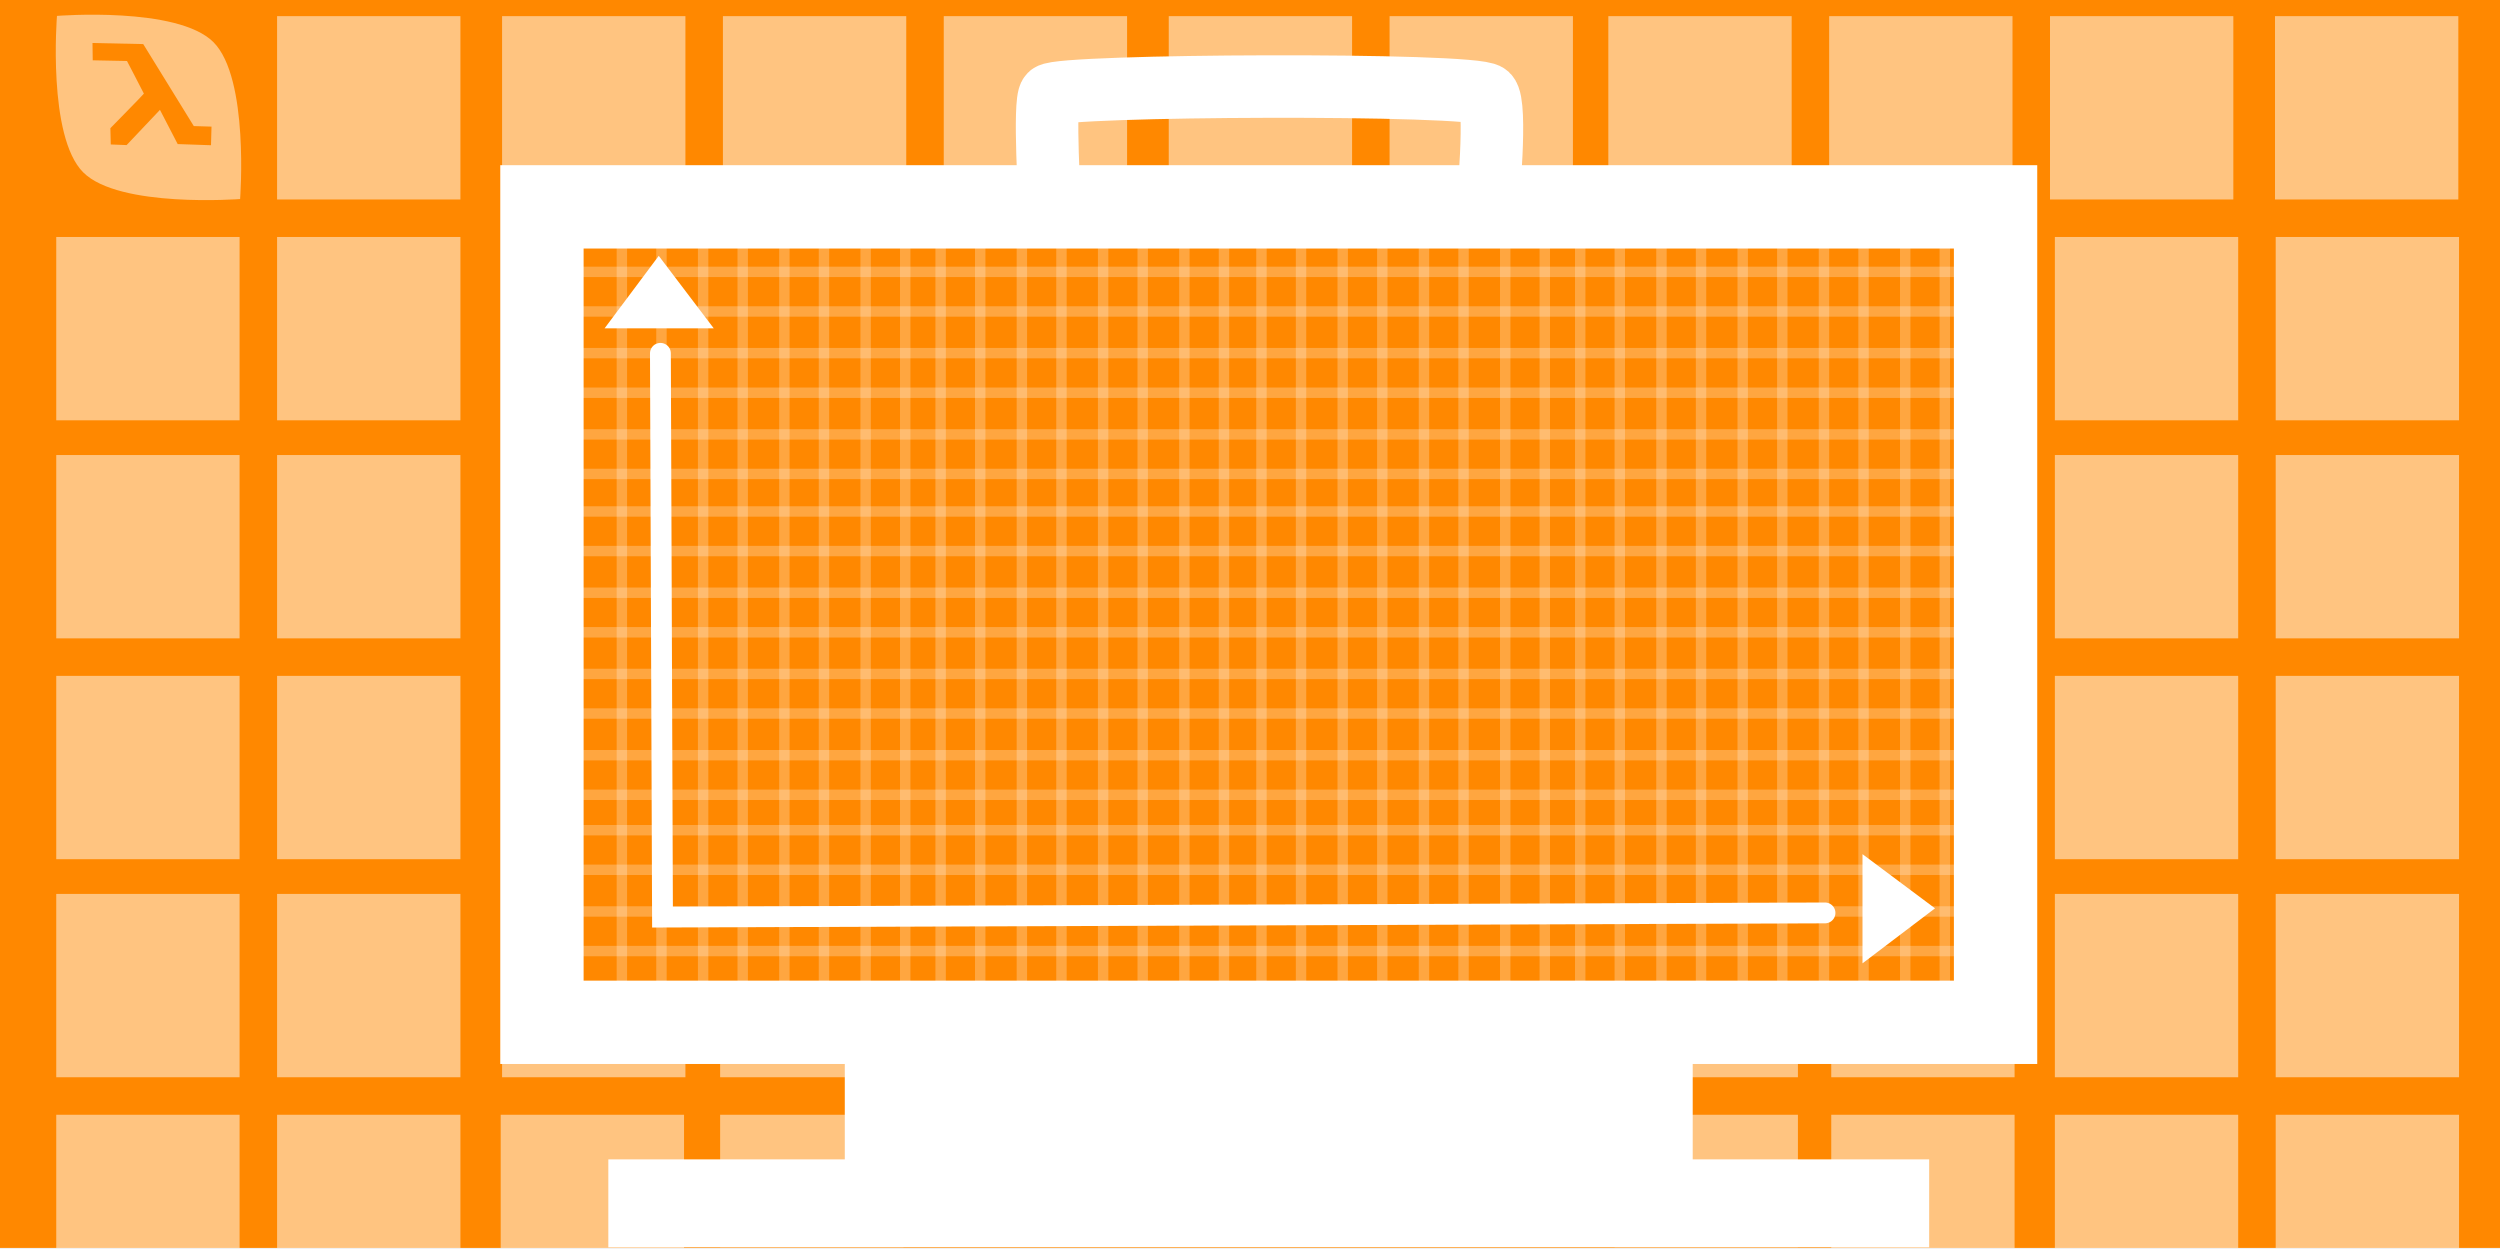
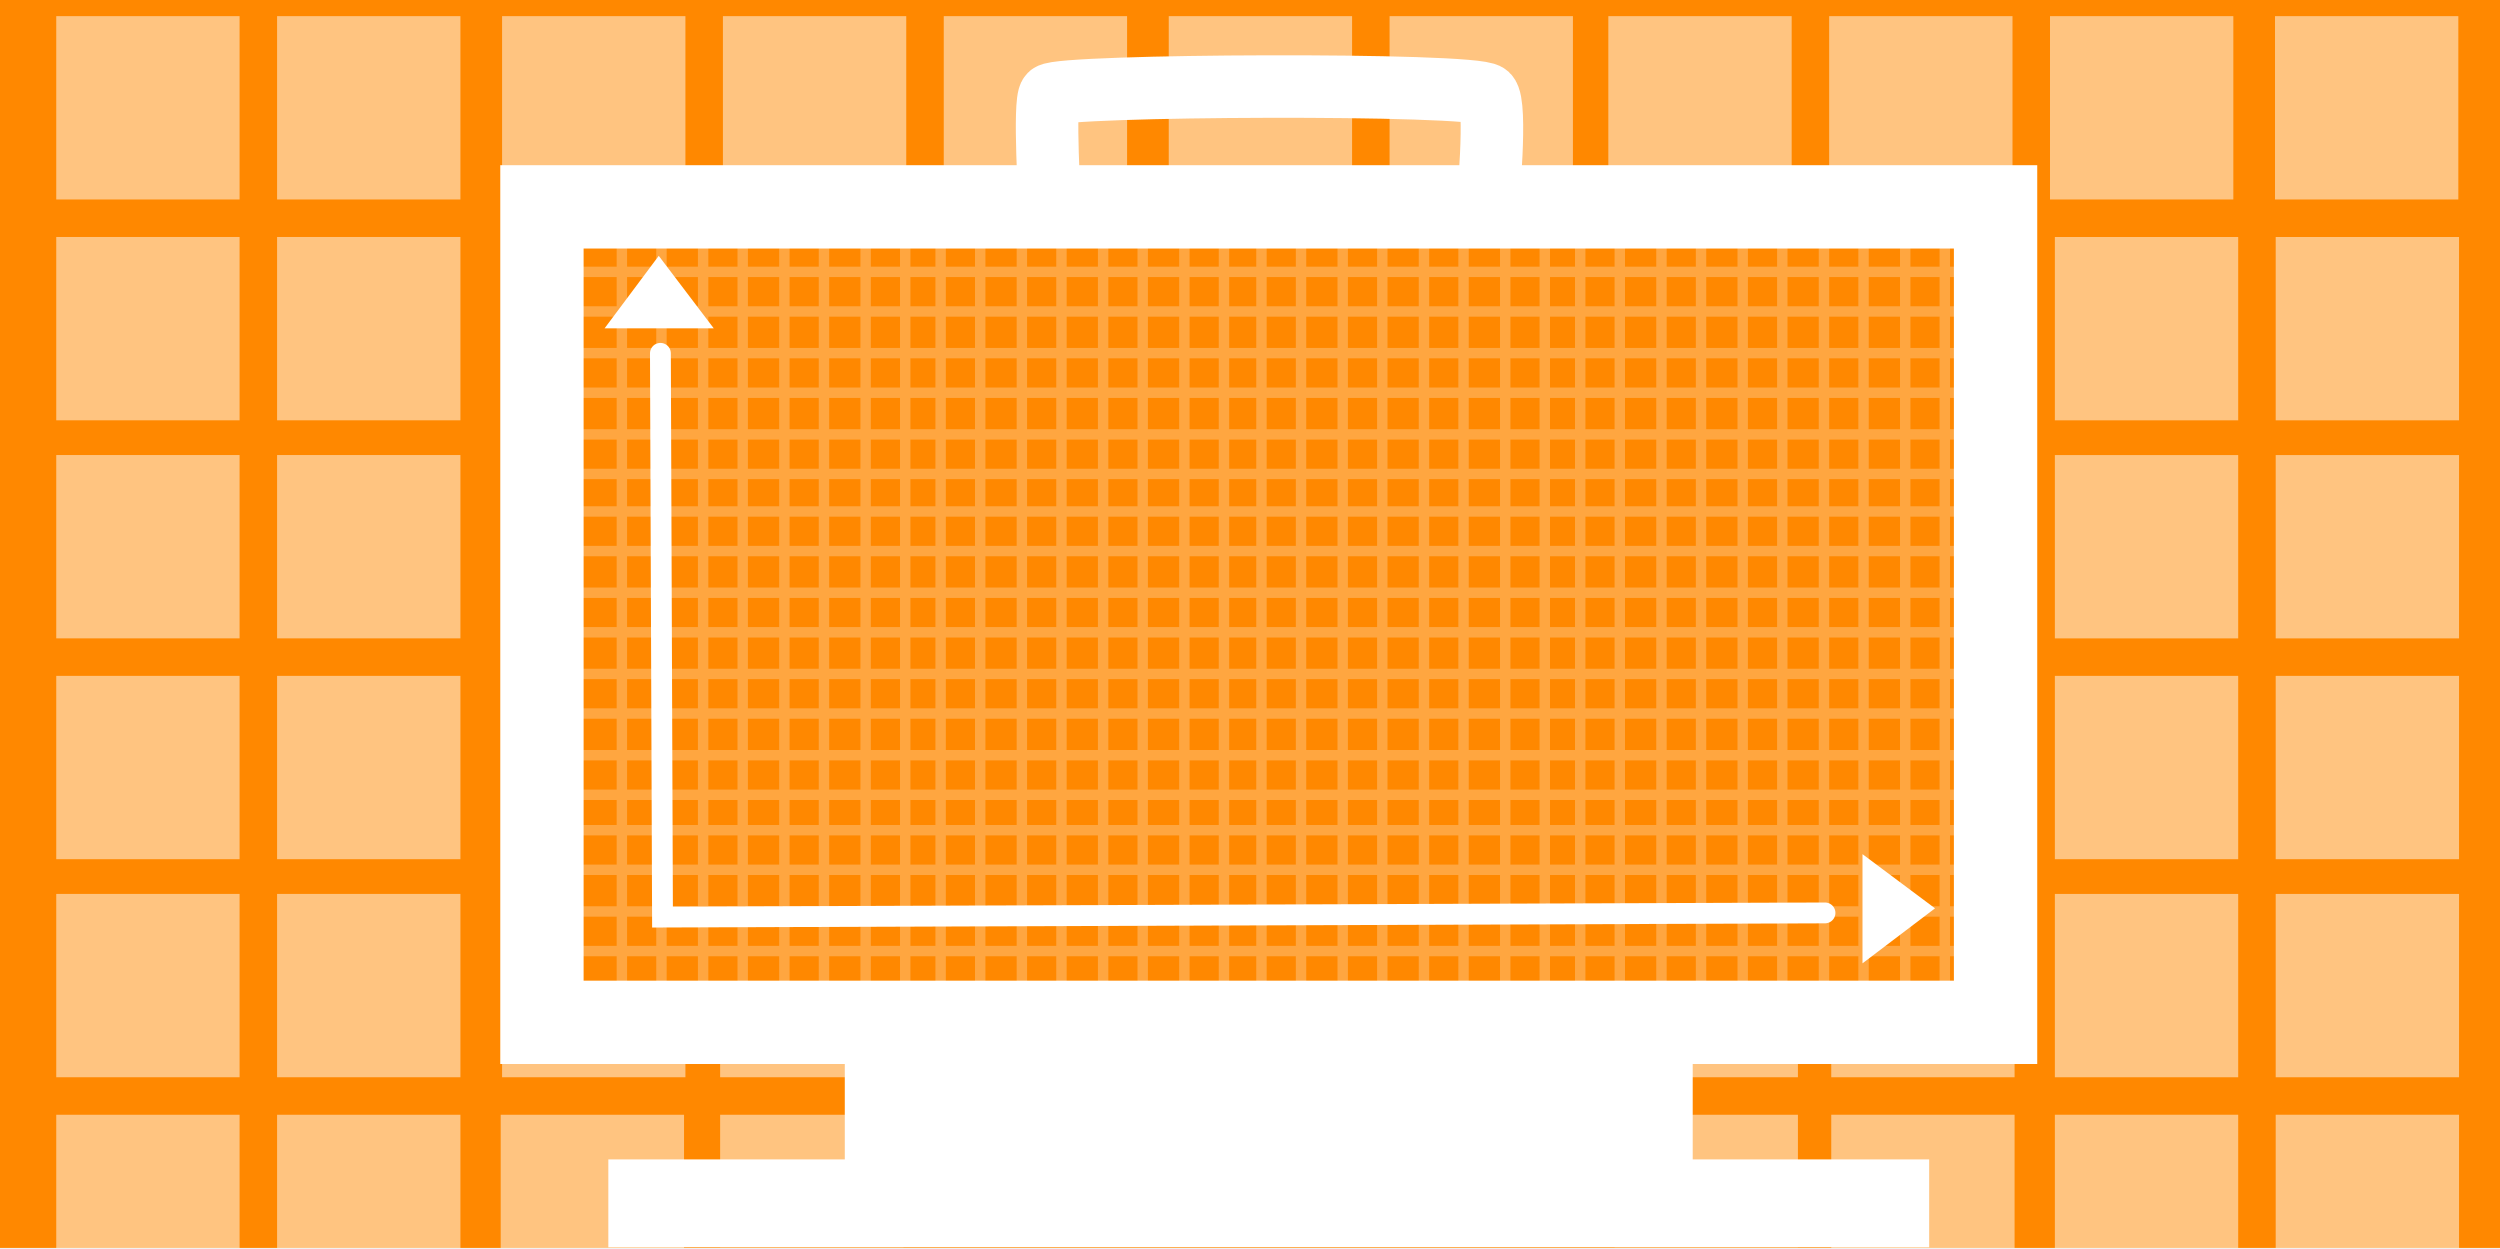
- <svg xmlns="http://www.w3.org/2000/svg" version="1.1" width="600" height="299.542" viewBox="0,0,600,299.542">
-   <g transform="translate(64.5,-32.5)">
-     <g data-paper-data="{&quot;isPaintingLayer&quot;:true}" fill-rule="nonzero" stroke-linejoin="miter" stroke-miterlimit="10" stroke-dasharray="" stroke-dashoffset="0" style="mix-blend-mode: normal">
-       <path d="M-64.5,332v-299.5h600v299.5z" fill="#ff8800" stroke="none" stroke-width="1" stroke-linecap="butt" />
-       <path d="M65.565,277.854v-195.707h348.87v195.707z" fill="none" stroke="#ffffff" stroke-width="20" stroke-linecap="butt" />
-       <path d="M187.5,82.25c0,0 -1.579,-25.448 0,-27c2.436,-2.395 101.959,-2.875 105,0c2.397,2.266 0,27 0,27" fill="none" stroke="#ffffff" stroke-width="15" stroke-linecap="round" />
-       <path d="M138.25,327v-54h203.5v54z" fill="#ffffff" stroke="none" stroke-width="0" stroke-linecap="butt" />
-       <path d="M81.5,331.85v-21.1h317v21.1z" fill="#ffffff" stroke="none" stroke-width="0" stroke-linecap="butt" />
-       <path d="M80.6,111.3l13,-17.4l13.2,17.4z" fill="#ffffff" stroke="#ffffff" stroke-width="0" stroke-linecap="butt" />
-       <path d="M373.5,251.6l-279,1l-0.5,-135.3" fill="none" stroke="#ffffff" stroke-width="5" stroke-linecap="round" />
-       <path d="M382.5,237.5l17.4,13l-17.4,13.2z" fill="#ffffff" stroke="#ffffff" stroke-width="0" stroke-linecap="butt" />
-       <g fill="none" stroke-opacity="0.251" stroke="#ffffff" stroke-width="2.5" stroke-linecap="round">
-         <g>
-           <path d="M84.75,90.25v179.5" />
-           <path d="M94.25,90.25v179.5" />
-           <path d="M104.25,90.25v179.5" />
-           <path d="M113.75,90.25v179.5" />
-           <path d="M123.75,90.25v179.5" />
-           <path d="M133.25,90.25v179.5" />
-           <path d="M143.25,90.25v179.5" />
-           <path d="M152.75,90.25v179.5" />
-           <path d="M161.25,90.25v179.5" />
-           <path d="M170.75,90.25v179.5" />
-           <path d="M180.75,90.25v179.5" />
-           <path d="M190.25,90.25v179.5" />
-           <path d="M200.25,90.25v179.5" />
-           <path d="M209.75,90.25v179.5" />
-           <path d="M219.75,90.25v179.5" />
-           <path d="M229.25,90.25v179.5" />
-           <path d="M238.25,90.25v179.5" />
-           <path d="M247.75,90.25v179.5" />
-           <path d="M257.75,90.25v179.5" />
-           <path d="M267.25,90.25v179.5" />
-           <path d="M277.25,90.25v179.5" />
-           <path d="M286.75,90.25v179.5" />
-           <path d="M296.75,90.25v179.5" />
-           <path d="M306.25,90.25v179.5" />
-           <path d="M314.75,90.25v179.5" />
-           <path d="M324.25,90.25v179.5" />
-           <path d="M334.25,90.25v179.5" />
-           <path d="M343.75,90.25v179.5" />
-           <path d="M353.75,90.25v179.5" />
-           <path d="M363.25,90.25v179.5" />
-           <path d="M373.25,90.25v179.5" />
-           <path d="M382.75,90.25v179.5" />
-           <path d="M392.75,90.25v179.5" />
-           <path d="M402.25,90.25v179.5" />
-         </g>
-         <path d="M72.75,97.75h334.5" />
-         <path d="M72.75,107.25h334.5" />
-         <path d="M72.75,117.25h334.5" />
-         <path d="M72.75,126.75h334.5" />
-         <path d="M72.75,136.75h334.5" />
-         <path d="M72.75,146.25h334.5" />
-         <path d="M72.75,155.25h334.5" />
-         <path d="M72.75,164.75h334.5" />
-         <path d="M72.75,174.75h334.5" />
-         <path d="M72.75,184.25h334.5" />
-         <path d="M72.75,194.25h334.5" />
-         <path d="M72.75,203.75h334.5" />
-         <path d="M72.75,213.75h334.5" />
-         <path d="M72.75,223.25h334.5" />
-         <path d="M72.75,231.75h334.5" />
-         <path d="M72.75,241.25h334.5" />
-         <path d="M72.75,251.25h334.5" />
-         <path d="M72.75,260.75h334.5" />
-       </g>
-       <path d="M-51,133.375v-44h44v44z" fill-opacity="0.502" fill="#ffffff" stroke-opacity="0.502" stroke="#ffffff" stroke-width="0" stroke-linecap="butt" />
-       <path d="M2,80.375v-44h44v44z" fill-opacity="0.502" fill="#ffffff" stroke-opacity="0.502" stroke="#ffffff" stroke-width="0" stroke-linecap="butt" />
-       <path d="M2,133.375v-44h44v44z" fill-opacity="0.502" fill="#ffffff" stroke-opacity="0.502" stroke="#ffffff" stroke-width="0" stroke-linecap="butt" />
-       <path d="M-51,185.708v-44h44v44z" fill-opacity="0.502" fill="#ffffff" stroke-opacity="0.502" stroke="#ffffff" stroke-width="0" stroke-linecap="butt" />
-       <path d="M-51,238.708v-44h44v44z" fill-opacity="0.502" fill="#ffffff" stroke-opacity="0.502" stroke="#ffffff" stroke-width="0" stroke-linecap="butt" />
-       <path d="M2,185.708v-44h44v44z" fill-opacity="0.502" fill="#ffffff" stroke-opacity="0.502" stroke="#ffffff" stroke-width="0" stroke-linecap="butt" />
-       <path d="M2,238.708v-44h44v44z" fill-opacity="0.502" fill="#ffffff" stroke-opacity="0.502" stroke="#ffffff" stroke-width="0" stroke-linecap="butt" />
-       <path d="M-51,291.042v-44h44v44z" fill-opacity="0.502" fill="#ffffff" stroke-opacity="0.502" stroke="#ffffff" stroke-width="0" stroke-linecap="butt" />
-       <path d="M-51,332.042v-32h44v32z" fill-opacity="0.502" fill="#ffffff" stroke-opacity="0.502" stroke="#ffffff" stroke-width="0" stroke-linecap="butt" />
-       <path d="M2,291.042v-44h44v44z" fill-opacity="0.502" fill="#ffffff" stroke-opacity="0.502" stroke="#ffffff" stroke-width="0" stroke-linecap="butt" />
-       <path d="M2,332.042v-32h44v32z" fill-opacity="0.502" fill="#ffffff" stroke-opacity="0.502" stroke="#ffffff" stroke-width="0" stroke-linecap="butt" />
-       <path d="M56,291.042v-20.333h44v20.333z" fill-opacity="0.502" fill="#ffffff" stroke-opacity="0.502" stroke="#ffffff" stroke-width="0" stroke-linecap="butt" />
-       <path d="M55.667,332.042v-32h44v32z" fill-opacity="0.502" fill="#ffffff" stroke-opacity="0.502" stroke="#ffffff" stroke-width="0" stroke-linecap="butt" />
-       <path d="M56,80.375v-44h44v44z" fill-opacity="0.502" fill="#ffffff" stroke-opacity="0.502" stroke="#ffffff" stroke-width="0" stroke-linecap="butt" />
-       <path d="M109,80.375v-44h44v44z" fill-opacity="0.502" fill="#ffffff" stroke-opacity="0.502" stroke="#ffffff" stroke-width="0" stroke-linecap="butt" />
-       <path d="M162,80.375v-44h44v44z" fill-opacity="0.502" fill="#ffffff" stroke-opacity="0.502" stroke="#ffffff" stroke-width="0" stroke-linecap="butt" />
-       <path d="M216,80.375v-44h44v44z" fill-opacity="0.502" fill="#ffffff" stroke-opacity="0.502" stroke="#ffffff" stroke-width="0" stroke-linecap="butt" />
-       <path d="M269,80.375v-44h44v44z" fill-opacity="0.502" fill="#ffffff" stroke-opacity="0.502" stroke="#ffffff" stroke-width="0" stroke-linecap="butt" />
-       <path d="M321.5,80.375v-44h44v44z" fill-opacity="0.502" fill="#ffffff" stroke-opacity="0.502" stroke="#ffffff" stroke-width="0" stroke-linecap="butt" />
-       <path d="M374.5,80.375v-44h44v44z" fill-opacity="0.502" fill="#ffffff" stroke-opacity="0.502" stroke="#ffffff" stroke-width="0" stroke-linecap="butt" />
-       <path d="M427.5,80.375v-44h44v44z" fill-opacity="0.502" fill="#ffffff" stroke-opacity="0.502" stroke="#ffffff" stroke-width="0" stroke-linecap="butt" />
-       <path d="M481.5,80.375v-44h44v44z" fill-opacity="0.502" fill="#ffffff" stroke-opacity="0.502" stroke="#ffffff" stroke-width="0" stroke-linecap="butt" />
-       <path d="M481.667,133.375v-44h44v44z" data-paper-data="{&quot;index&quot;:null}" fill-opacity="0.502" fill="#ffffff" stroke-opacity="0.502" stroke="#ffffff" stroke-width="0" stroke-linecap="butt" />
-       <path d="M428.667,133.375v-44h44v44z" data-paper-data="{&quot;index&quot;:null}" fill-opacity="0.502" fill="#ffffff" stroke-opacity="0.502" stroke="#ffffff" stroke-width="0" stroke-linecap="butt" />
-       <path d="M481.667,185.708v-44h44v44z" data-paper-data="{&quot;index&quot;:null}" fill-opacity="0.502" fill="#ffffff" stroke-opacity="0.502" stroke="#ffffff" stroke-width="0" stroke-linecap="butt" />
-       <path d="M481.667,238.708v-44h44v44z" data-paper-data="{&quot;index&quot;:null}" fill-opacity="0.502" fill="#ffffff" stroke-opacity="0.502" stroke="#ffffff" stroke-width="0" stroke-linecap="butt" />
-       <path d="M428.667,185.708v-44h44v44z" data-paper-data="{&quot;index&quot;:null}" fill-opacity="0.502" fill="#ffffff" stroke-opacity="0.502" stroke="#ffffff" stroke-width="0" stroke-linecap="butt" />
-       <path d="M428.667,238.708v-44h44v44z" data-paper-data="{&quot;index&quot;:null}" fill-opacity="0.502" fill="#ffffff" stroke-opacity="0.502" stroke="#ffffff" stroke-width="0" stroke-linecap="butt" />
-       <path d="M481.667,291.042v-44h44v44z" data-paper-data="{&quot;index&quot;:null}" fill-opacity="0.502" fill="#ffffff" stroke-opacity="0.502" stroke="#ffffff" stroke-width="0" stroke-linecap="butt" />
-       <path d="M481.667,332.042v-32h44v32z" data-paper-data="{&quot;index&quot;:null}" fill-opacity="0.502" fill="#ffffff" stroke-opacity="0.502" stroke="#ffffff" stroke-width="0" stroke-linecap="butt" />
-       <path d="M428.667,291.042v-44h44v44z" data-paper-data="{&quot;index&quot;:null}" fill-opacity="0.502" fill="#ffffff" stroke-opacity="0.502" stroke="#ffffff" stroke-width="0" stroke-linecap="butt" />
-       <path d="M428.667,332.042v-32h44v32z" data-paper-data="{&quot;index&quot;:null}" fill-opacity="0.502" fill="#ffffff" stroke-opacity="0.502" stroke="#ffffff" stroke-width="0" stroke-linecap="butt" />
-       <path d="M375,291.042v-20.333l44,-0.333v20.667z" data-paper-data="{&quot;index&quot;:null}" fill-opacity="0.502" fill="#ffffff" stroke-opacity="0.502" stroke="#ffffff" stroke-width="0" stroke-linecap="butt" />
-       <path d="M375,332.042v-32h44v32z" data-paper-data="{&quot;index&quot;:null}" fill-opacity="0.502" fill="#ffffff" stroke-opacity="0.502" stroke="#ffffff" stroke-width="0" stroke-linecap="butt" />
-       <path d="M108.333,331.842v-31.8h44v31.8z" fill-opacity="0.502" fill="#ffffff" stroke-opacity="0.502" stroke="#ffffff" stroke-width="0" stroke-linecap="butt" />
-       <path d="M108.333,291.042v-20.333h44v20.333z" fill-opacity="0.502" fill="#ffffff" stroke-opacity="0.502" stroke="#ffffff" stroke-width="0" stroke-linecap="butt" />
-       <path d="M323,331.842v-31.8h44v31.8z" data-paper-data="{&quot;index&quot;:null}" fill-opacity="0.502" fill="#ffffff" stroke-opacity="0.502" stroke="#ffffff" stroke-width="0" stroke-linecap="butt" />
-       <path d="M323,291.042v-20.333h44v20.333z" data-paper-data="{&quot;index&quot;:null}" fill-opacity="0.502" fill="#ffffff" stroke-opacity="0.502" stroke="#ffffff" stroke-width="0" stroke-linecap="butt" />
-       <path d="M-13.273,42.615c8.631,8.631 6.4,37.654 6.4,37.654c0,0 -29.024,2.231 -37.654,-6.4c-8.631,-8.631 -6.3,-37.554 -6.3,-37.554c0,0 28.924,-2.331 37.554,6.3zM-21.855,67.078l7.995,0.278l0.123,-4.468l-4.254,-0.128l-12.136,-19.682l-12.175,-0.256l0.057,4.153l8.22,0.163c0,0 3.26,6.242 4.058,7.835c0.035,0.069 -8.041,8.286 -8.041,8.286l0.095,3.914l3.801,0.146l8.001,-8.455z" fill-opacity="0.502" fill="#ffffff" stroke="#ffffff" stroke-width="0" stroke-linecap="butt" />
-     </g>
+ <svg xmlns="http://www.w3.org/2000/svg" width="600" height="299.542">
+   <path fill="#f80" d="M0 299.5V0h600v299.5z" style="mix-blend-mode:normal;fill-rule:nonzero;stroke-linejoin:miter;stroke-miterlimit:10;stroke-dasharray:none;stroke-dashoffset:0" />
+   <path fill="none" stroke="#fff" stroke-width="20" d="M130.065 245.354V49.646h348.87v195.707z" style="mix-blend-mode:normal;fill-rule:nonzero;stroke-linejoin:miter;stroke-miterlimit:10;stroke-dasharray:none;stroke-dashoffset:0" />
+   <path fill="none" stroke="#fff" stroke-linecap="round" stroke-width="15" d="M252 49.75s-1.579-25.448 0-27c2.436-2.395 101.959-2.875 105 0 2.397 2.266 0 27 0 27" style="mix-blend-mode:normal;fill-rule:nonzero;stroke-linejoin:miter;stroke-miterlimit:10;stroke-dasharray:none;stroke-dashoffset:0" />
+   <path fill="#fff" d="M202.75 294.5v-54h203.5v54z" style="mix-blend-mode:normal;fill-rule:nonzero;stroke-linejoin:miter;stroke-miterlimit:10;stroke-dasharray:none;stroke-dashoffset:0" />
+   <path fill="#fff" d="M146 299.35v-21.1h317v21.1zM145.1 78.8l13-17.4 13.2 17.4z" style="mix-blend-mode:normal;fill-rule:nonzero;stroke-linejoin:miter;stroke-miterlimit:10;stroke-dasharray:none;stroke-dashoffset:0" />
+   <path fill="none" stroke="#fff" stroke-linecap="round" stroke-width="5" d="m438 219.1-279 1-.5-135.3" style="mix-blend-mode:normal;fill-rule:nonzero;stroke-linejoin:miter;stroke-miterlimit:10;stroke-dasharray:none;stroke-dashoffset:0" />
+   <path fill="#fff" d="m447 205 17.4 13-17.4 13.2z" style="mix-blend-mode:normal;fill-rule:nonzero;stroke-linejoin:miter;stroke-miterlimit:10;stroke-dasharray:none;stroke-dashoffset:0" />
+   <g fill="none" stroke="#fff" stroke-linecap="round" stroke-opacity=".251" stroke-width="2.5" style="mix-blend-mode:normal;fill-rule:nonzero;stroke-linejoin:miter;stroke-miterlimit:10;stroke-dasharray:none;stroke-dashoffset:0">
+     <path d="M149.25 57.75v179.5M158.75 57.75v179.5M168.75 57.75v179.5M178.25 57.75v179.5M188.25 57.75v179.5M197.75 57.75v179.5M207.75 57.75v179.5M217.25 57.75v179.5M225.75 57.75v179.5M235.25 57.75v179.5M245.25 57.75v179.5M254.75 57.75v179.5M264.75 57.75v179.5M274.25 57.75v179.5M284.25 57.75v179.5M293.75 57.75v179.5M302.75 57.75v179.5M312.25 57.75v179.5M322.25 57.75v179.5M331.75 57.75v179.5M341.75 57.75v179.5M351.25 57.75v179.5M361.25 57.75v179.5M370.75 57.75v179.5M379.25 57.75v179.5M388.75 57.75v179.5M398.75 57.75v179.5M408.25 57.75v179.5M418.25 57.75v179.5M427.75 57.75v179.5M437.75 57.75v179.5M447.25 57.75v179.5M457.25 57.75v179.5M466.75 57.75v179.5M137.25 65.25h334.5M137.25 74.75h334.5M137.25 84.75h334.5M137.25 94.25h334.5M137.25 104.25h334.5M137.25 113.75h334.5M137.25 122.75h334.5M137.25 132.25h334.5M137.25 142.25h334.5M137.25 151.75h334.5M137.25 161.75h334.5M137.25 171.25h334.5M137.25 181.25h334.5M137.25 190.75h334.5M137.25 199.25h334.5M137.25 208.75h334.5M137.25 218.75h334.5M137.25 228.25h334.5" />
  </g>
+   <path fill="#fff" fill-opacity=".502" d="M13.5 100.875v-44h44v44zM66.5 47.875v-44h44v44zM13.5 47.875V3.875h44V47.875ZM66.5 100.875v-44h44v44zM13.5 153.208v-44h44v44zM13.5 206.208v-44h44v44zM66.5 153.208v-44h44v44zM66.5 206.208v-44h44v44zM13.5 258.542v-44h44v44zM13.5 299.542v-32h44v32zM66.5 258.542v-44h44v44zM66.5 299.542v-32h44v32zM120.5 258.542v-20.333h44v20.333zM120.167 299.542v-32h44v32zM120.5 47.875v-44h44v44zM173.5 47.875v-44h44v44zM226.5 47.875v-44h44v44zM280.5 47.875v-44h44v44zM333.5 47.875v-44h44v44zM386 47.875v-44h44v44zM439 47.875v-44h44v44zM492 47.875v-44h44v44zM546 47.875v-44h44v44z" style="mix-blend-mode:normal;fill-rule:nonzero;stroke-linejoin:miter;stroke-miterlimit:10;stroke-dasharray:none;stroke-dashoffset:0" />
+   <path fill="#fff" fill-opacity=".502" d="M546.167 100.875v-44h44v44zM493.167 100.875v-44h44v44zM546.167 153.208v-44h44v44zM546.167 206.208v-44h44v44zM493.167 153.208v-44h44v44zM493.167 206.208v-44h44v44zM546.167 258.542v-44h44v44zM546.167 299.542v-32h44v32zM493.167 258.542v-44h44v44zM493.167 299.542v-32h44v32zM439.5 258.542v-20.333l44-.333v20.667zM439.5 299.542v-32h44v32z" data-paper-data="{&quot;index&quot;:null}" style="mix-blend-mode:normal;fill-rule:nonzero;stroke-linejoin:miter;stroke-miterlimit:10;stroke-dasharray:none;stroke-dashoffset:0" />
+   <path fill="#fff" fill-opacity=".502" d="M172.833 299.342v-31.8h44v31.8zM172.833 258.542v-20.333h44v20.333z" style="mix-blend-mode:normal;fill-rule:nonzero;stroke-linejoin:miter;stroke-miterlimit:10;stroke-dasharray:none;stroke-dashoffset:0" />
+   <path fill="#fff" fill-opacity=".502" d="M387.5 299.342v-31.8h44v31.8zM387.5 258.542v-20.333h44v20.333z" data-paper-data="{&quot;index&quot;:null}" style="mix-blend-mode:normal;fill-rule:nonzero;stroke-linejoin:miter;stroke-miterlimit:10;stroke-dasharray:none;stroke-dashoffset:0" />
</svg>
